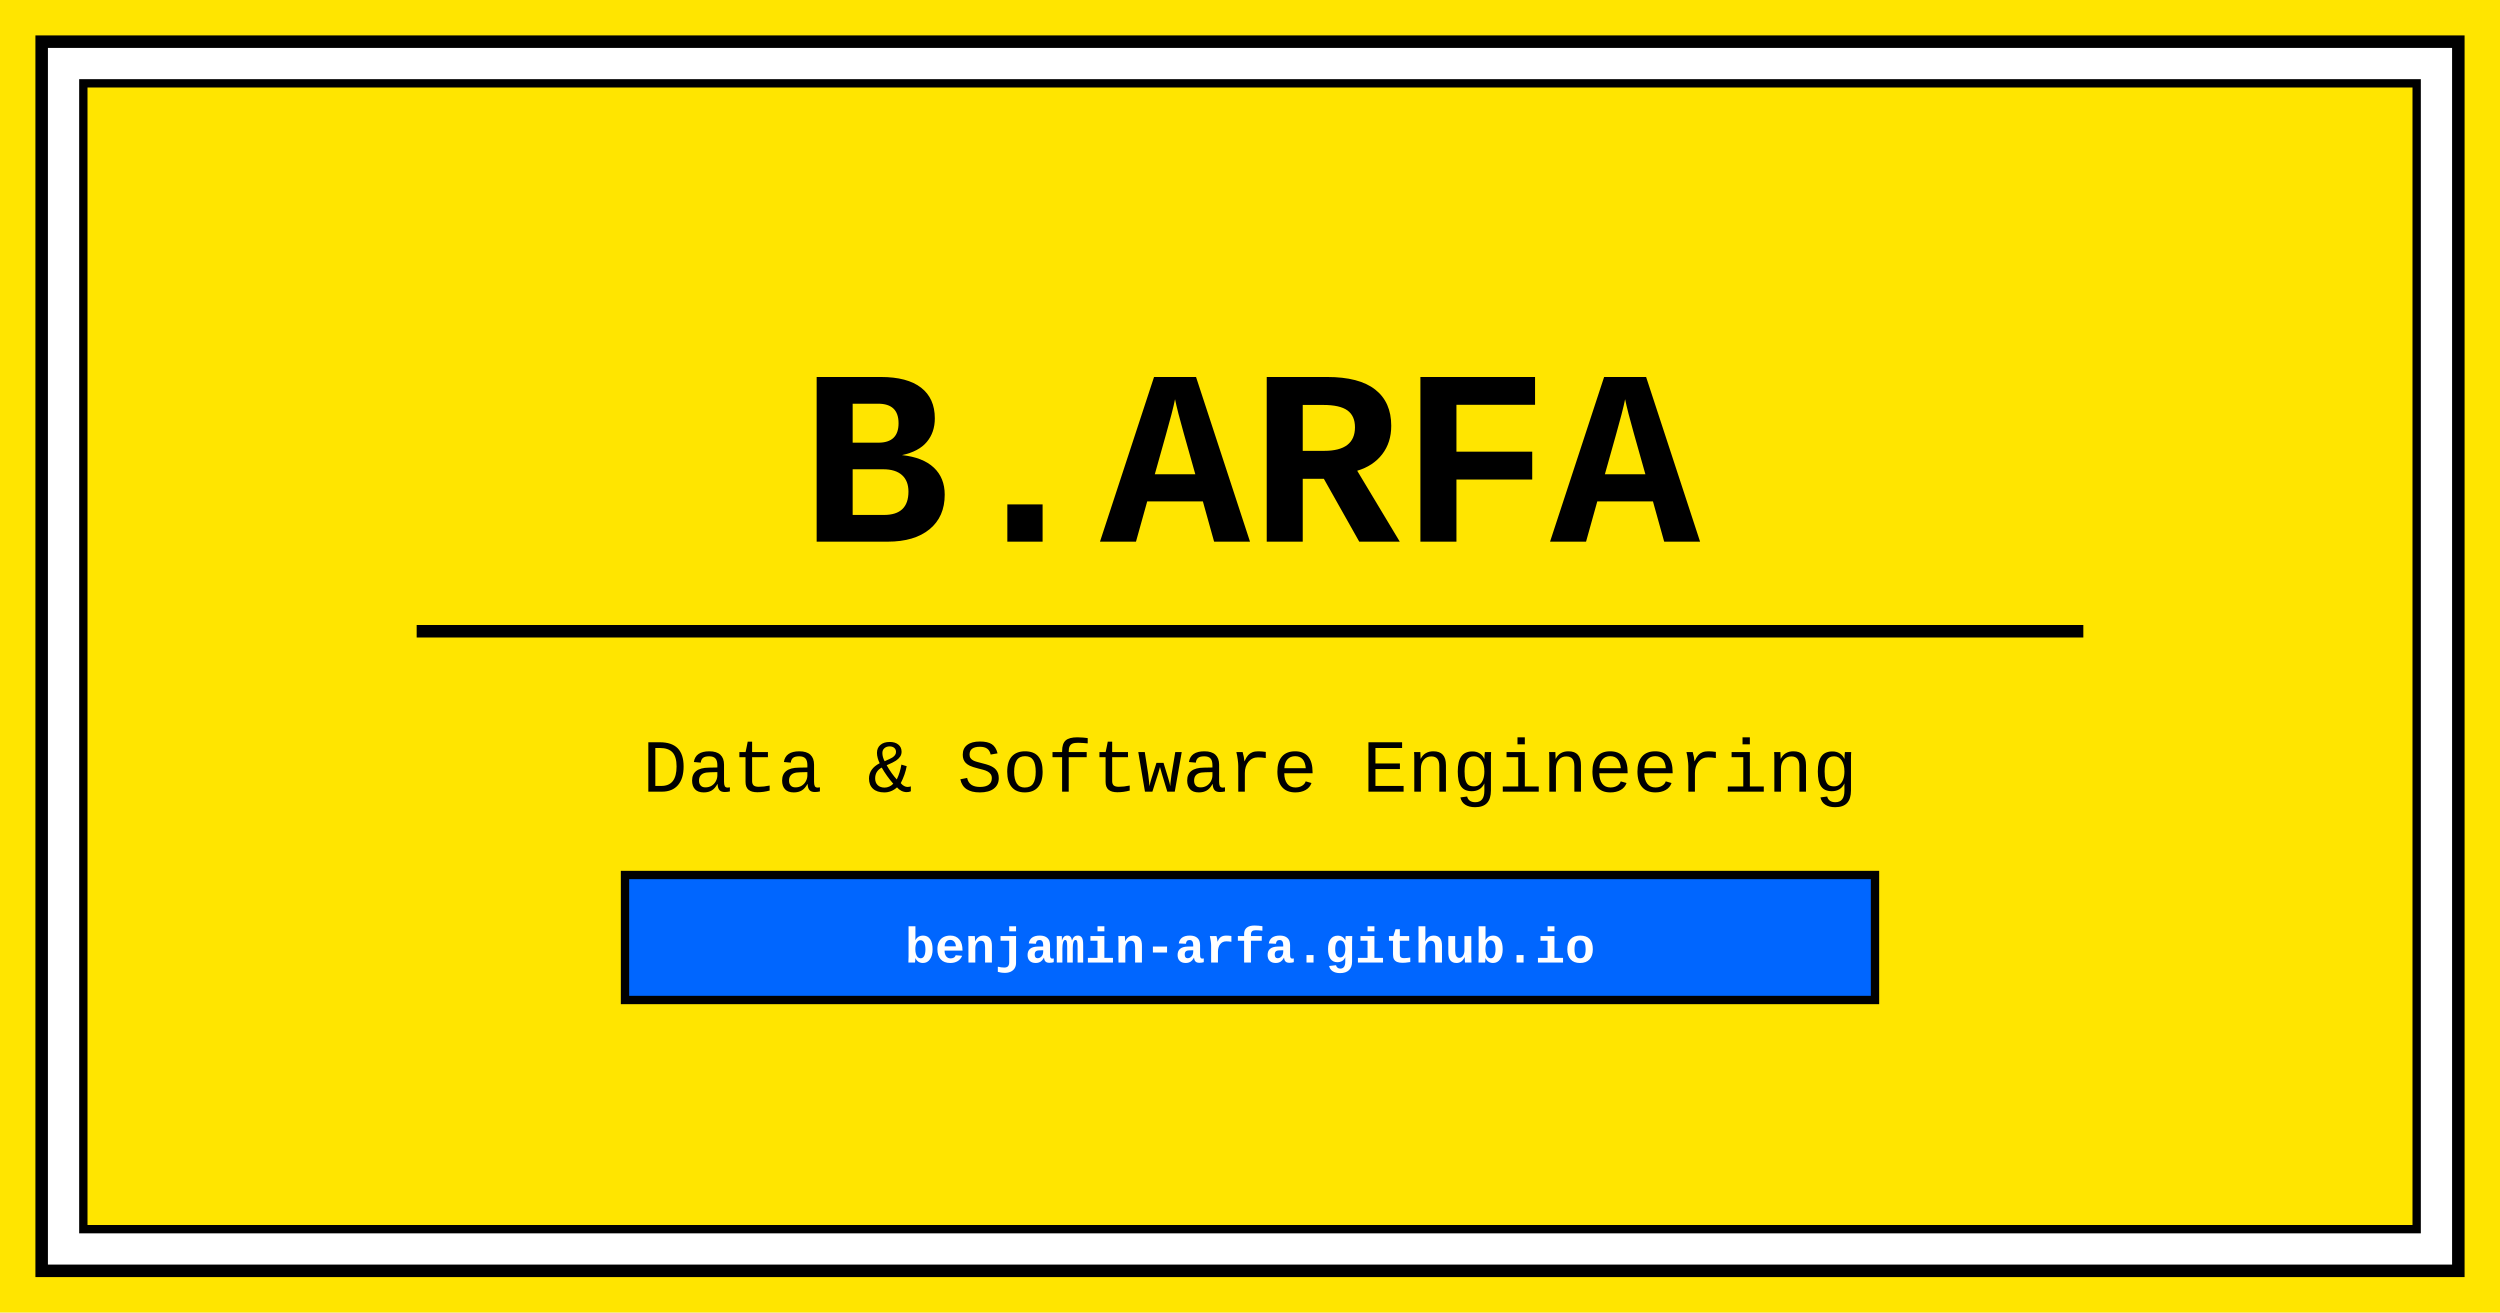
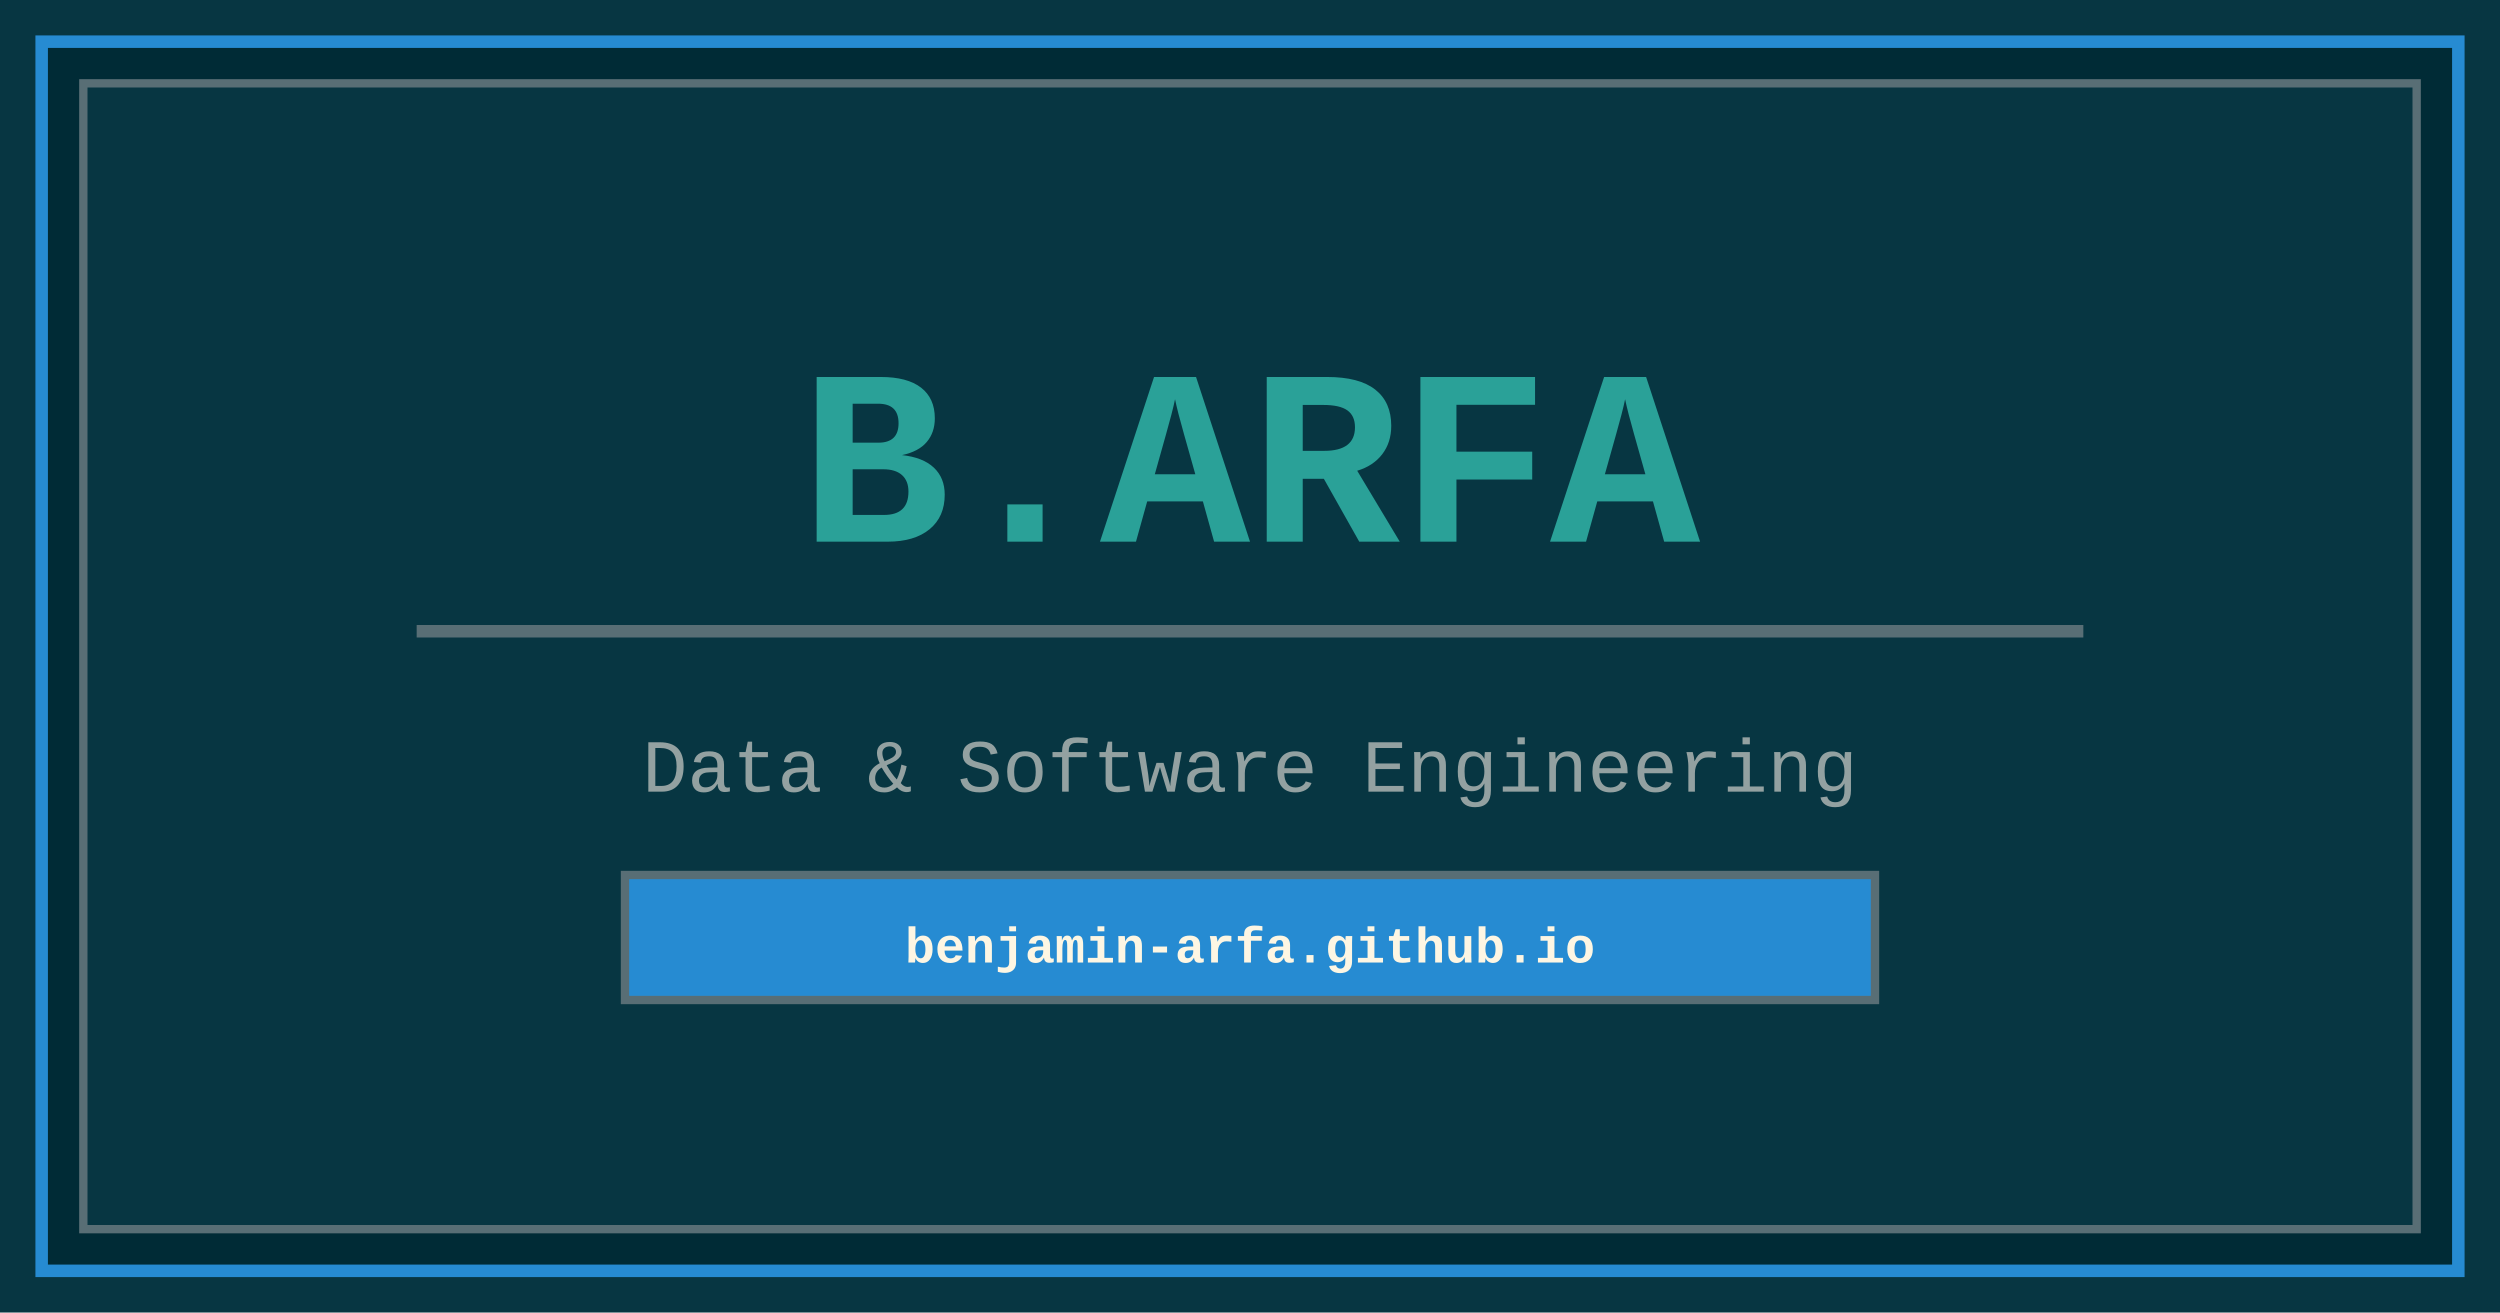
<svg xmlns="http://www.w3.org/2000/svg" width="1200" height="630" viewBox="0 0 1200 630">
-   <rect width="1200" height="630" fill="#FFE500" />
-   <rect x="20" y="20" width="1160" height="590" fill="#FFFFFF" stroke="#000000" stroke-width="6" />
-   <rect x="40" y="40" width="1120" height="550" fill="#FFE500" stroke="#000000" stroke-width="4" />
-   <text x="600" y="260" font-family="monospace, 'Courier New'" font-size="120" font-weight="bold" fill="#000000" text-anchor="middle">B.ARFA</text>
-   <rect x="200" y="300" width="800" height="6" fill="#000000" />
-   <text x="600" y="380" font-family="monospace, 'Courier New'" font-size="36" fill="#000000" text-anchor="middle">Data &amp; Software Engineering</text>
-   <rect x="300" y="420" width="600" height="60" fill="#0066FF" stroke="#000000" stroke-width="4" />
-   <text x="600" y="462" font-family="monospace, 'Courier New'" font-size="24" font-weight="bold" fill="#FFFFFF" text-anchor="middle">benjamin-arfa.github.io</text>
+   <rect width="1200" height="630" fill="#073642" />
+   <rect x="20" y="20" width="1160" height="590" fill="#002b36" stroke="#268bd2" stroke-width="6" />
+   <rect x="40" y="40" width="1120" height="550" fill="#073642" stroke="#586e75" stroke-width="4" />
+   <text x="600" y="260" font-family="monospace, 'Courier New'" font-size="120" font-weight="bold" fill="#2aa198" text-anchor="middle">B.ARFA</text>
+   <rect x="200" y="300" width="800" height="6" fill="#586e75" />
+   <text x="600" y="380" font-family="monospace, 'Courier New'" font-size="36" fill="#93a1a1" text-anchor="middle">Data &amp; Software Engineering</text>
+   <rect x="300" y="420" width="600" height="60" fill="#268bd2" stroke="#586e75" stroke-width="4" />
+   <text x="600" y="462" font-family="monospace, 'Courier New'" font-size="24" font-weight="bold" fill="#fdf6e3" text-anchor="middle">benjamin-arfa.github.io</text>
</svg>
